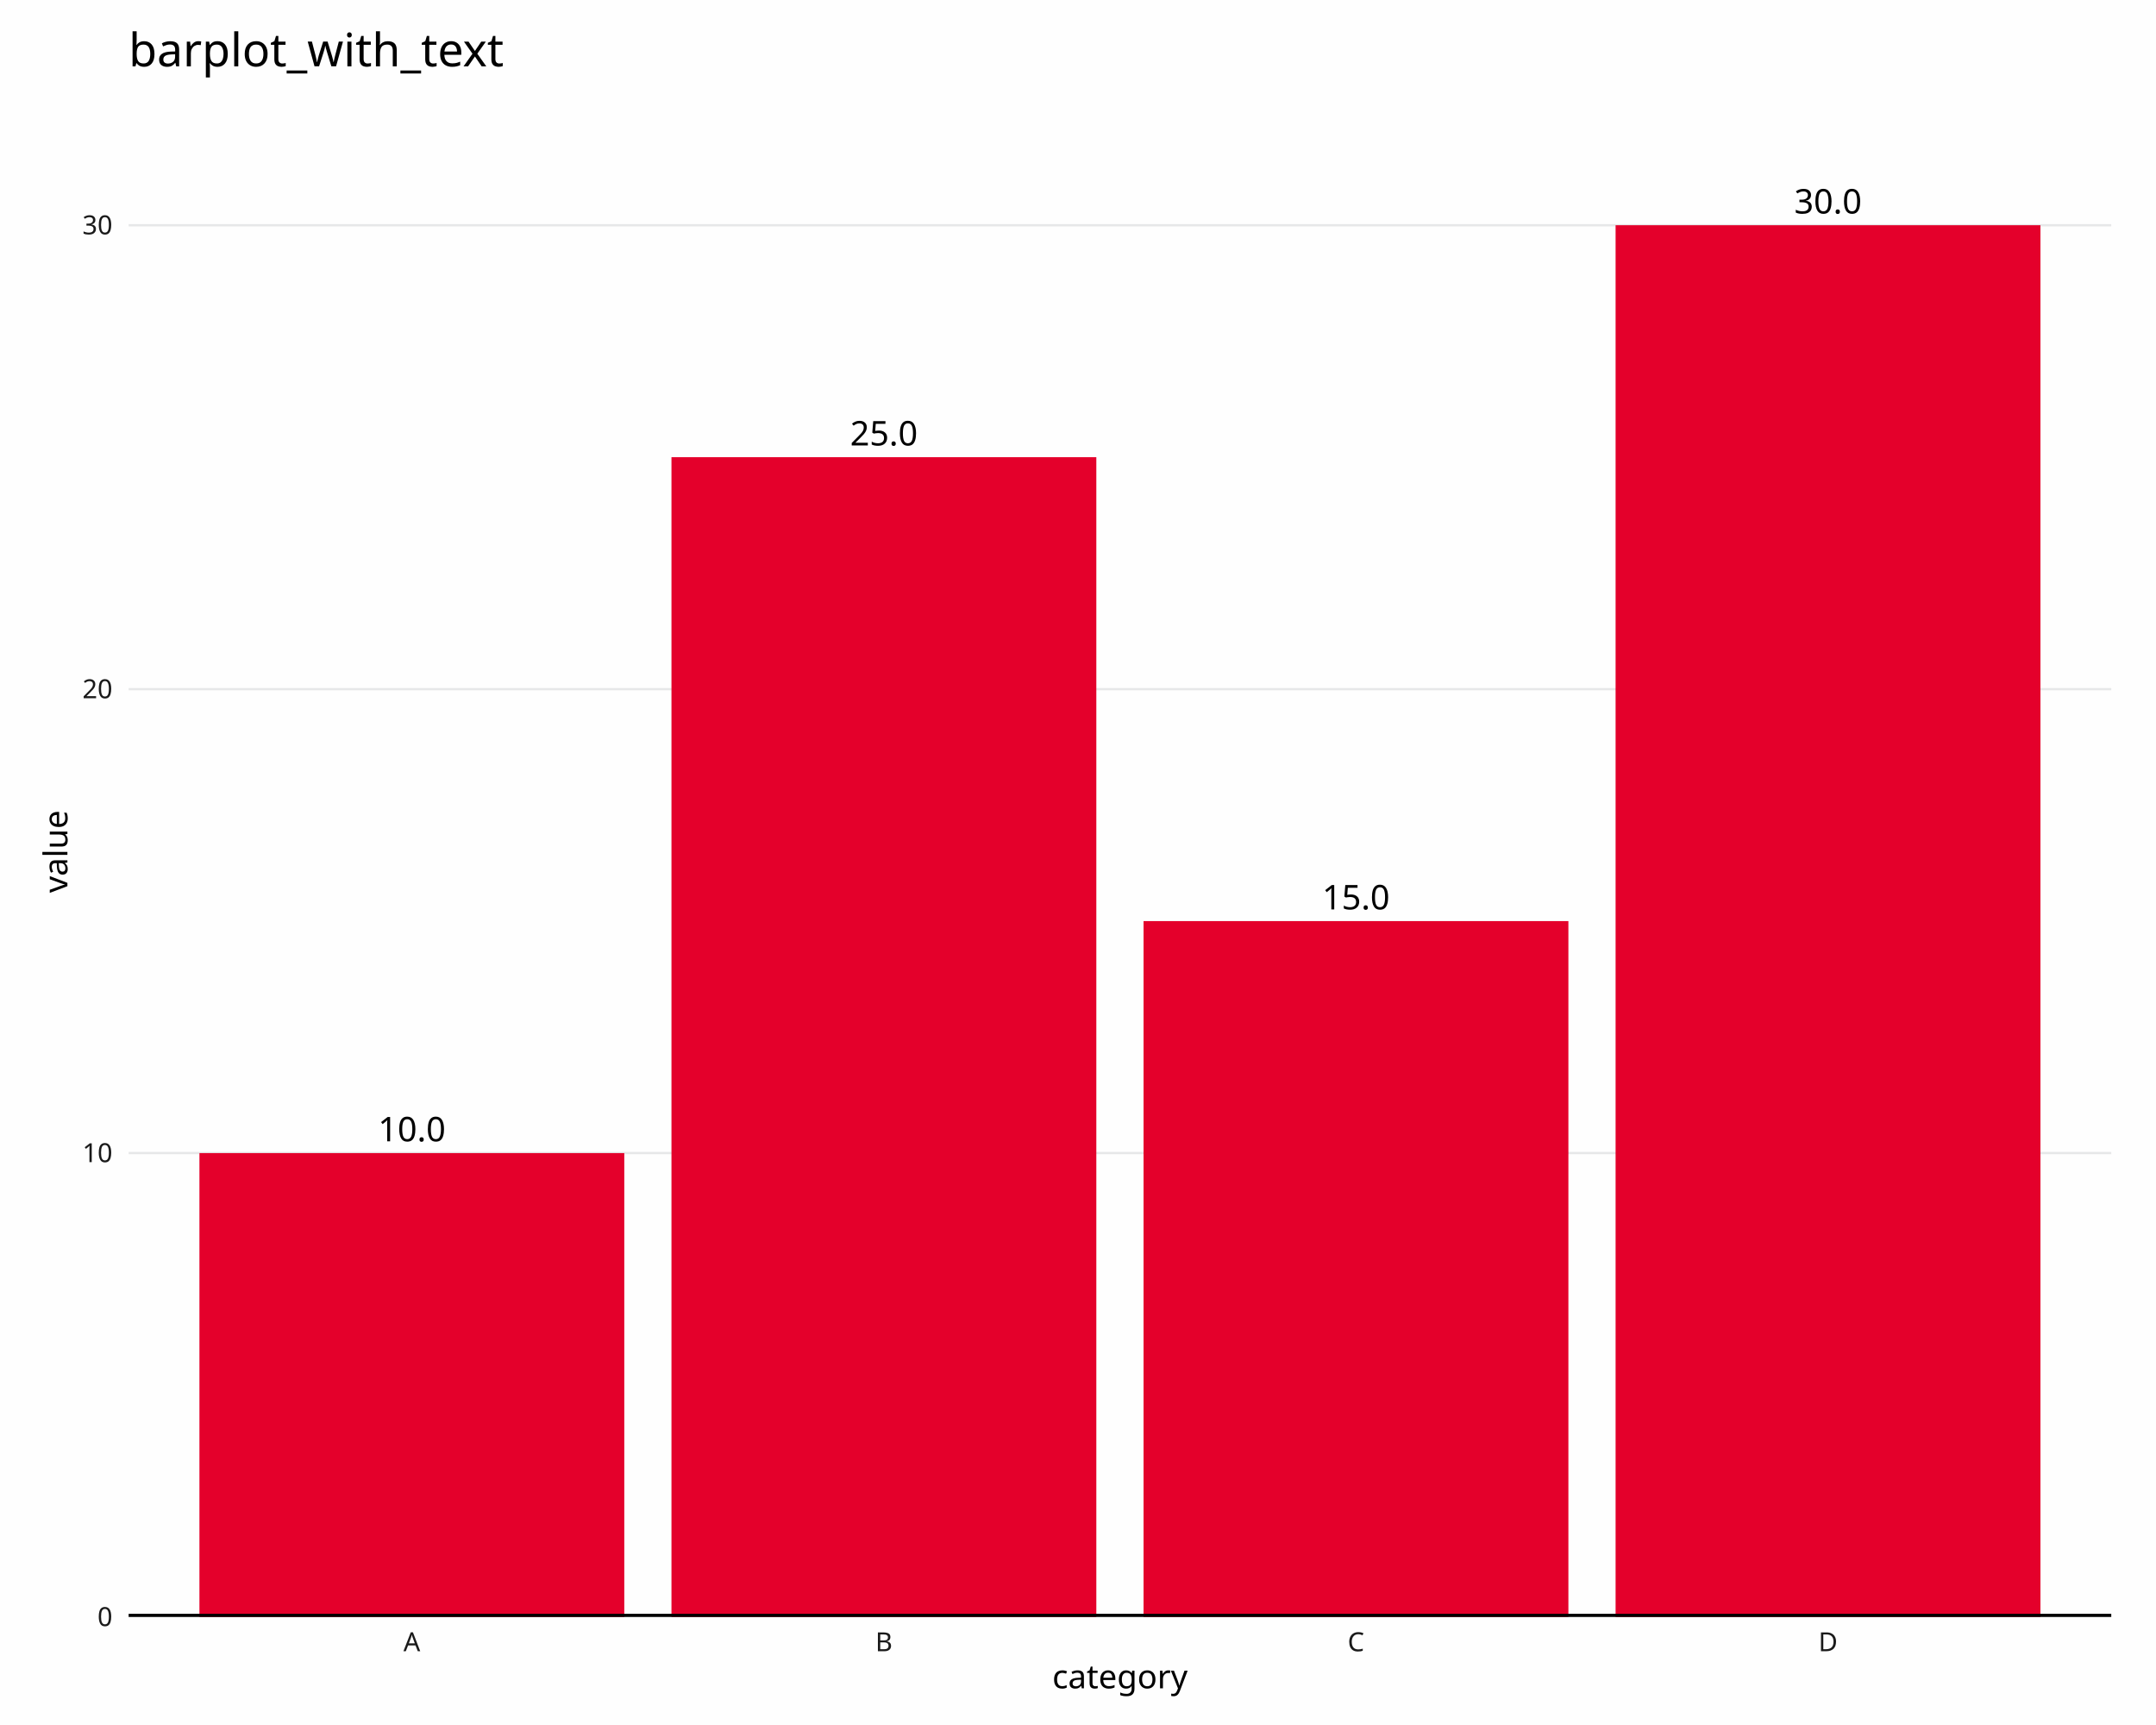
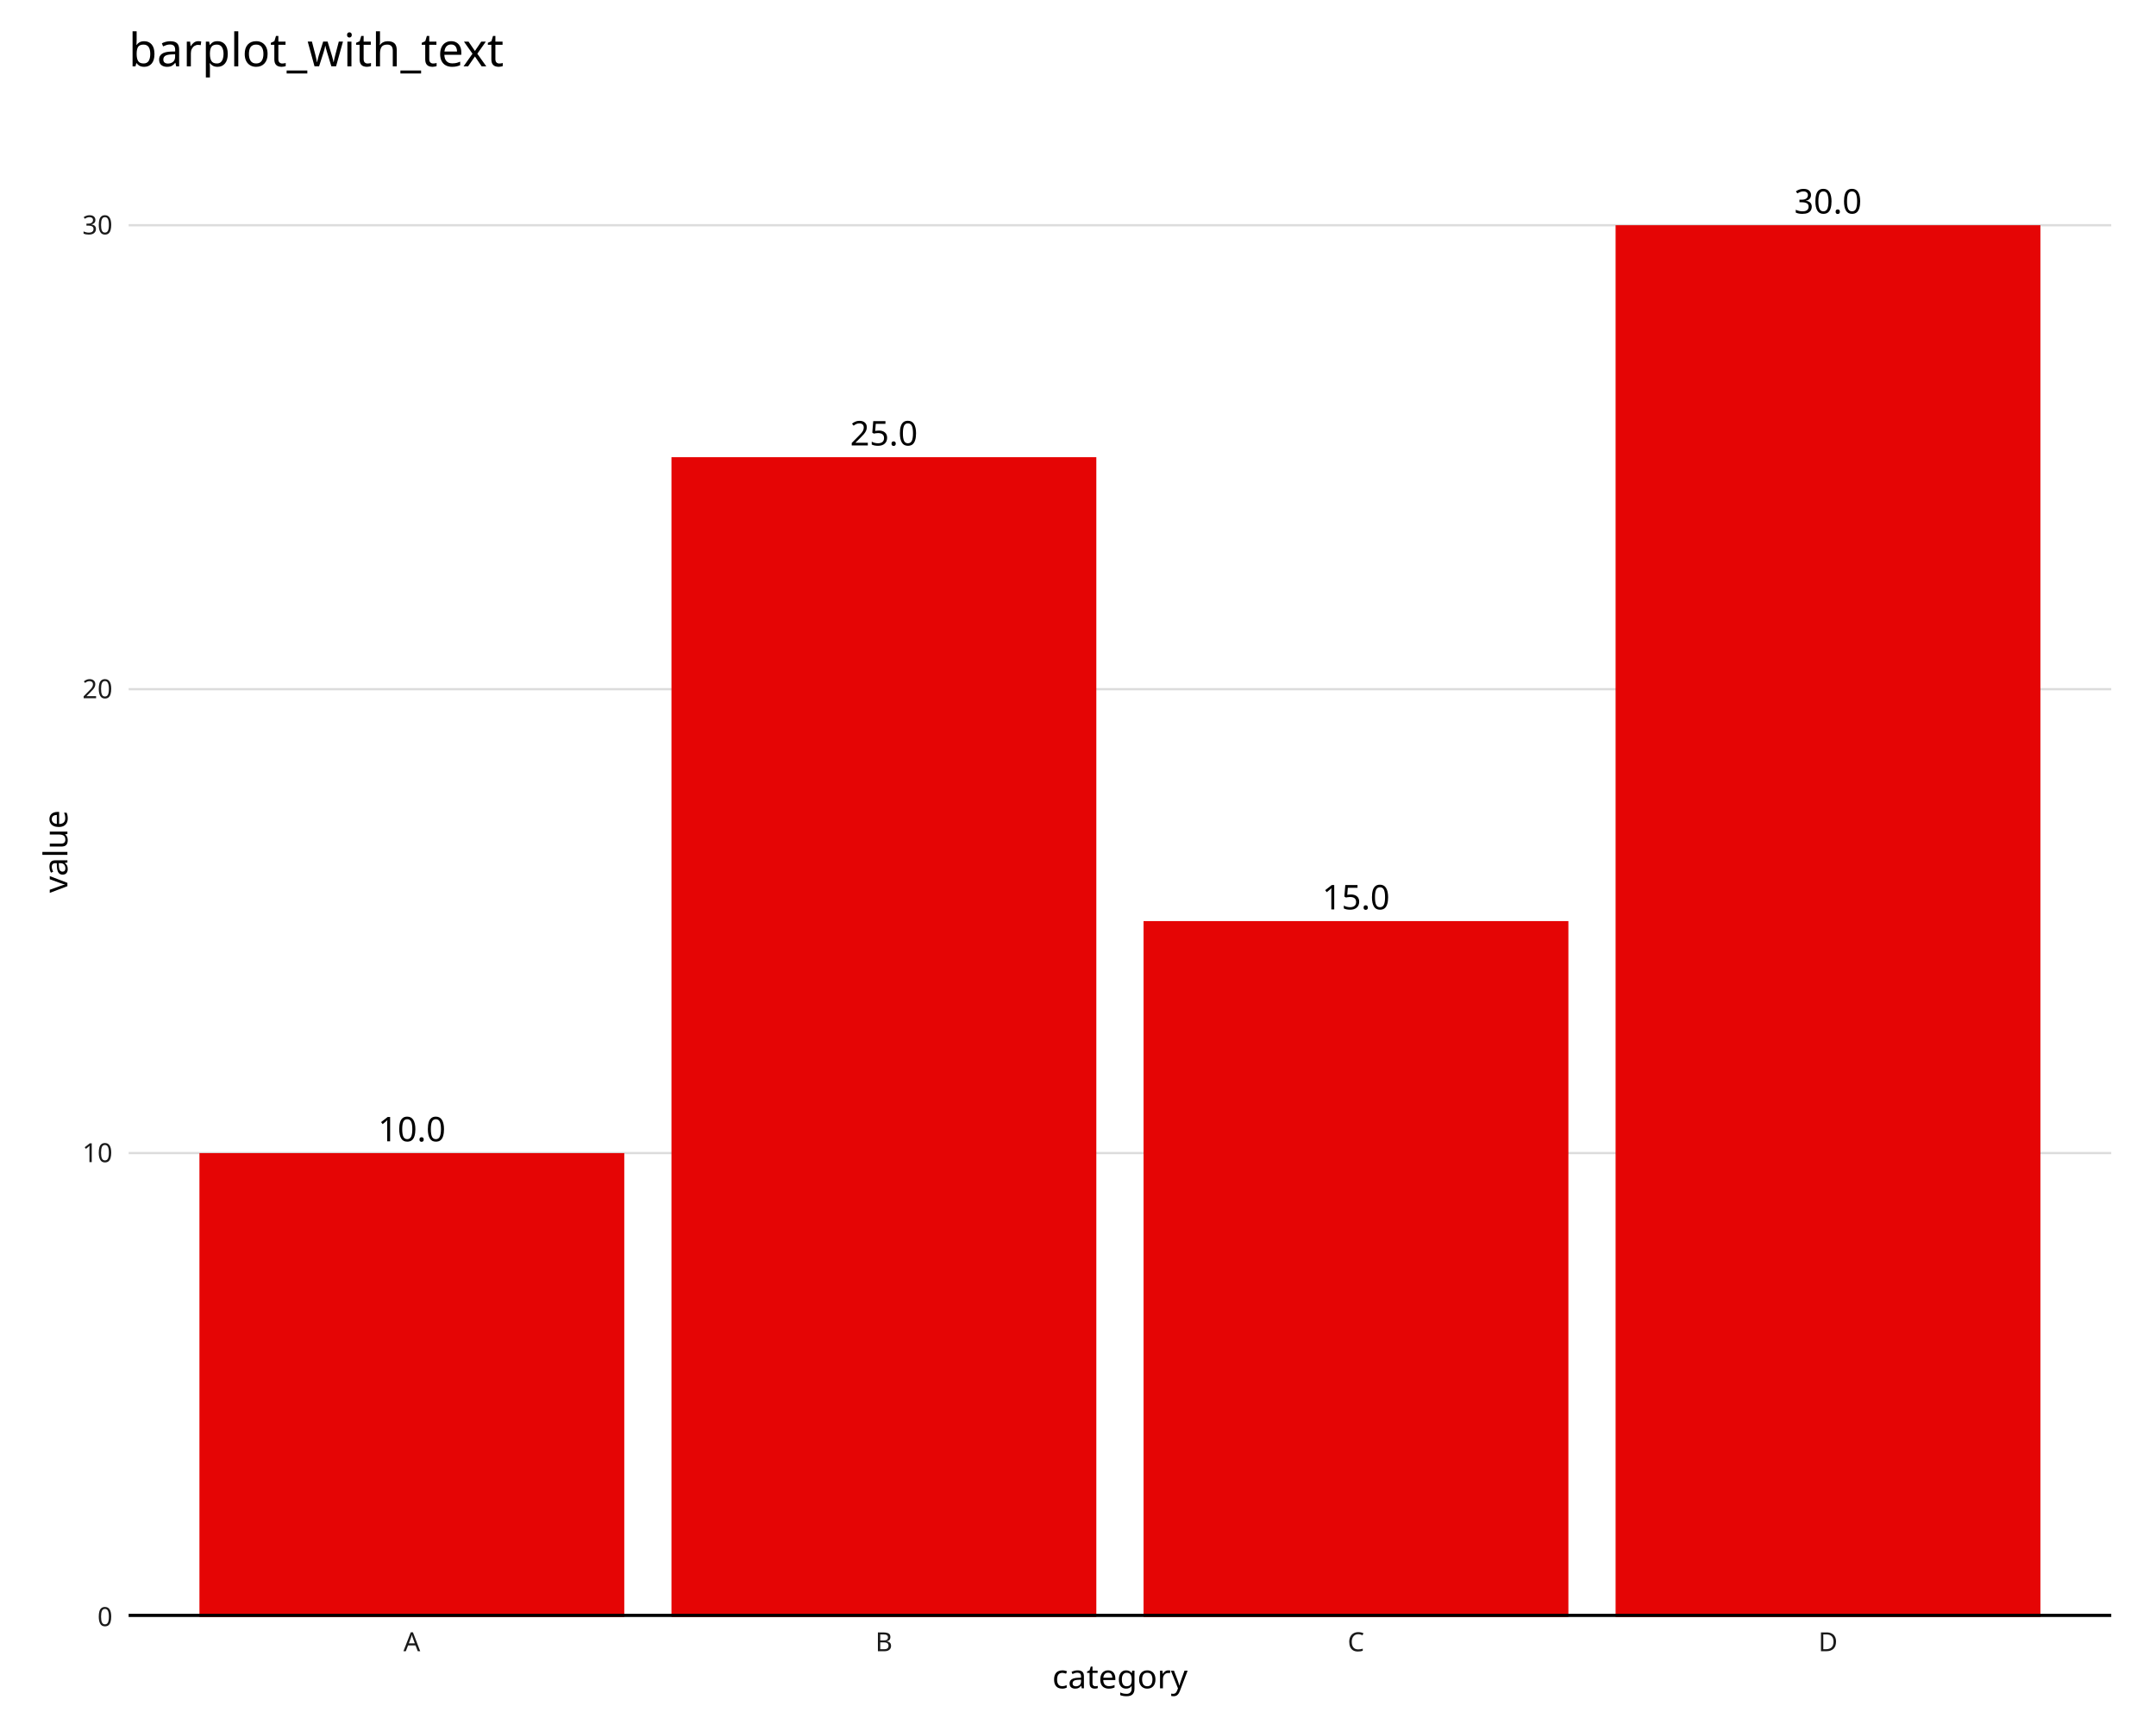
<svg xmlns="http://www.w3.org/2000/svg" class="svglite" data-engine-version="2.0" width="720.00pt" height="576.00pt" viewBox="0 0 720.00 576.00">
  <defs>
    <style type="text/css">
    .svglite line, .svglite polyline, .svglite polygon, .svglite path, .svglite rect, .svglite circle {
      fill: none;
      stroke: #000000;
      stroke-linecap: round;
      stroke-linejoin: round;
      stroke-miterlimit: 10.00;
    }
  </style>
  </defs>
  <rect width="100%" height="100%" style="stroke: none; fill: #FFFFFF;" />
  <defs>
    <clipPath id="cpMC4wMHw3MjAuMDB8MC4wMHw1NzYuMDA=">
      <rect x="0.00" y="0.00" width="720.00" height="576.00" />
    </clipPath>
  </defs>
  <g clip-path="url(#cpMC4wMHw3MjAuMDB8MC4wMHw1NzYuMDA=)">
-     <rect x="0.00" y="0.00" width="720.00" height="576.00" style="stroke-width: 1.16; stroke: none; fill: #FEFEFE;" />
+     <rect x="0.00" y="0.00" width="720.00" height="576.00" style="stroke-width: 1.16; stroke: none; fill: #FFFFFF;" />
  </g>
  <defs>
    <clipPath id="cpNDIuOTZ8NzA1LjA2fDI4Ljc0fDUzOS45Mw==">
      <rect x="42.96" y="28.74" width="662.10" height="511.19" />
    </clipPath>
  </defs>
  <g clip-path="url(#cpNDIuOTZ8NzA1LjA2fDI4Ljc0fDUzOS45Mw==)">
-     <polyline points="42.96,539.93 705.06,539.93 " style="stroke-width: 0.75; stroke: #E6E7E8; stroke-linecap: butt;" />
-     <polyline points="42.96,385.03 705.06,385.03 " style="stroke-width: 0.75; stroke: #E6E7E8; stroke-linecap: butt;" />
-     <polyline points="42.96,230.12 705.06,230.12 " style="stroke-width: 0.75; stroke: #E6E7E8; stroke-linecap: butt;" />
-     <polyline points="42.96,75.21 705.06,75.21 " style="stroke-width: 0.75; stroke: #E6E7E8; stroke-linecap: butt;" />
-     <rect x="66.60" y="385.03" width="141.88" height="154.91" style="stroke-width: 1.16; stroke: none; stroke-linecap: butt; stroke-linejoin: miter; fill: #E4002B;" />
-     <rect x="224.24" y="152.66" width="141.88" height="387.27" style="stroke-width: 1.16; stroke: none; stroke-linecap: butt; stroke-linejoin: miter; fill: #E4002B;" />
-     <rect x="381.89" y="307.57" width="141.88" height="232.36" style="stroke-width: 1.16; stroke: none; stroke-linecap: butt; stroke-linejoin: miter; fill: #E4002B;" />
-     <rect x="539.53" y="75.21" width="141.88" height="464.72" style="stroke-width: 1.16; stroke: none; stroke-linecap: butt; stroke-linejoin: miter; fill: #E4002B;" />
+     <polyline points="42.96,539.93 705.06,539.93 " style="stroke-width: 0.75; stroke: #DCDCDC; stroke-linecap: butt;" />
+     <polyline points="42.96,385.03 705.06,385.03 " style="stroke-width: 0.75; stroke: #DCDCDC; stroke-linecap: butt;" />
+     <polyline points="42.96,230.12 705.06,230.12 " style="stroke-width: 0.75; stroke: #DCDCDC; stroke-linecap: butt;" />
+     <polyline points="42.96,75.21 705.06,75.21 " style="stroke-width: 0.75; stroke: #DCDCDC; stroke-linecap: butt;" />
+     <rect x="66.60" y="385.03" width="141.88" height="154.91" style="stroke-width: 1.16; stroke: none; stroke-linecap: butt; stroke-linejoin: miter; fill: #E50505;" />
+     <rect x="224.24" y="152.66" width="141.88" height="387.27" style="stroke-width: 1.16; stroke: none; stroke-linecap: butt; stroke-linejoin: miter; fill: #E50505;" />
+     <rect x="381.89" y="307.57" width="141.88" height="232.36" style="stroke-width: 1.16; stroke: none; stroke-linecap: butt; stroke-linejoin: miter; fill: #E50505;" />
+     <rect x="539.53" y="75.21" width="141.88" height="464.72" style="stroke-width: 1.16; stroke: none; stroke-linecap: butt; stroke-linejoin: miter; fill: #E50505;" />
    <line x1="42.96" y1="539.93" x2="705.06" y2="539.93" style="stroke-width: 2.13; stroke-linecap: butt;" />
    <text x="137.54" y="381.11" text-anchor="middle" style="font-size: 11.38px; font-family: sans;" textLength="22.15px" lengthAdjust="spacingAndGlyphs">10.0</text>
    <text x="295.18" y="148.75" text-anchor="middle" style="font-size: 11.38px; font-family: sans;" textLength="22.15px" lengthAdjust="spacingAndGlyphs">25.0</text>
    <text x="452.83" y="303.66" text-anchor="middle" style="font-size: 11.38px; font-family: sans;" textLength="22.15px" lengthAdjust="spacingAndGlyphs">15.0</text>
    <text x="610.47" y="71.30" text-anchor="middle" style="font-size: 11.38px; font-family: sans;" textLength="22.15px" lengthAdjust="spacingAndGlyphs">30.0</text>
  </g>
  <g clip-path="url(#cpMC4wMHw3MjAuMDB8MC4wMHw1NzYuMDA=)">
    <text x="37.58" y="542.96" text-anchor="end" style="font-size: 8.80px; fill: #1A1A1A; font-family: sans;" textLength="4.89px" lengthAdjust="spacingAndGlyphs">0</text>
    <text x="37.58" y="388.05" text-anchor="end" style="font-size: 8.80px; fill: #1A1A1A; font-family: sans;" textLength="9.79px" lengthAdjust="spacingAndGlyphs">10</text>
    <text x="37.58" y="233.15" text-anchor="end" style="font-size: 8.80px; fill: #1A1A1A; font-family: sans;" textLength="9.79px" lengthAdjust="spacingAndGlyphs">20</text>
    <text x="37.58" y="78.24" text-anchor="end" style="font-size: 8.80px; fill: #1A1A1A; font-family: sans;" textLength="9.79px" lengthAdjust="spacingAndGlyphs">30</text>
    <text x="137.54" y="551.37" text-anchor="middle" style="font-size: 8.80px; fill: #1A1A1A; font-family: sans;" textLength="5.87px" lengthAdjust="spacingAndGlyphs">A</text>
    <text x="295.18" y="551.37" text-anchor="middle" style="font-size: 8.80px; fill: #1A1A1A; font-family: sans;" textLength="5.87px" lengthAdjust="spacingAndGlyphs">B</text>
    <text x="452.83" y="551.37" text-anchor="middle" style="font-size: 8.80px; fill: #1A1A1A; font-family: sans;" textLength="6.36px" lengthAdjust="spacingAndGlyphs">C</text>
    <text x="610.47" y="551.37" text-anchor="middle" style="font-size: 8.80px; fill: #1A1A1A; font-family: sans;" textLength="6.36px" lengthAdjust="spacingAndGlyphs">D</text>
    <text x="374.01" y="563.75" text-anchor="middle" style="font-size: 11.00px; font-family: sans;" textLength="42.20px" lengthAdjust="spacingAndGlyphs">category</text>
    <text transform="translate(22.51,284.34) rotate(-90)" text-anchor="middle" style="font-size: 11.00px; font-family: sans;" textLength="26.30px" lengthAdjust="spacingAndGlyphs">value</text>
    <text x="42.96" y="22.16" style="font-size: 15.40px; font-family: sans;" textLength="116.43px" lengthAdjust="spacingAndGlyphs">barplot_with_text</text>
  </g>
</svg>
